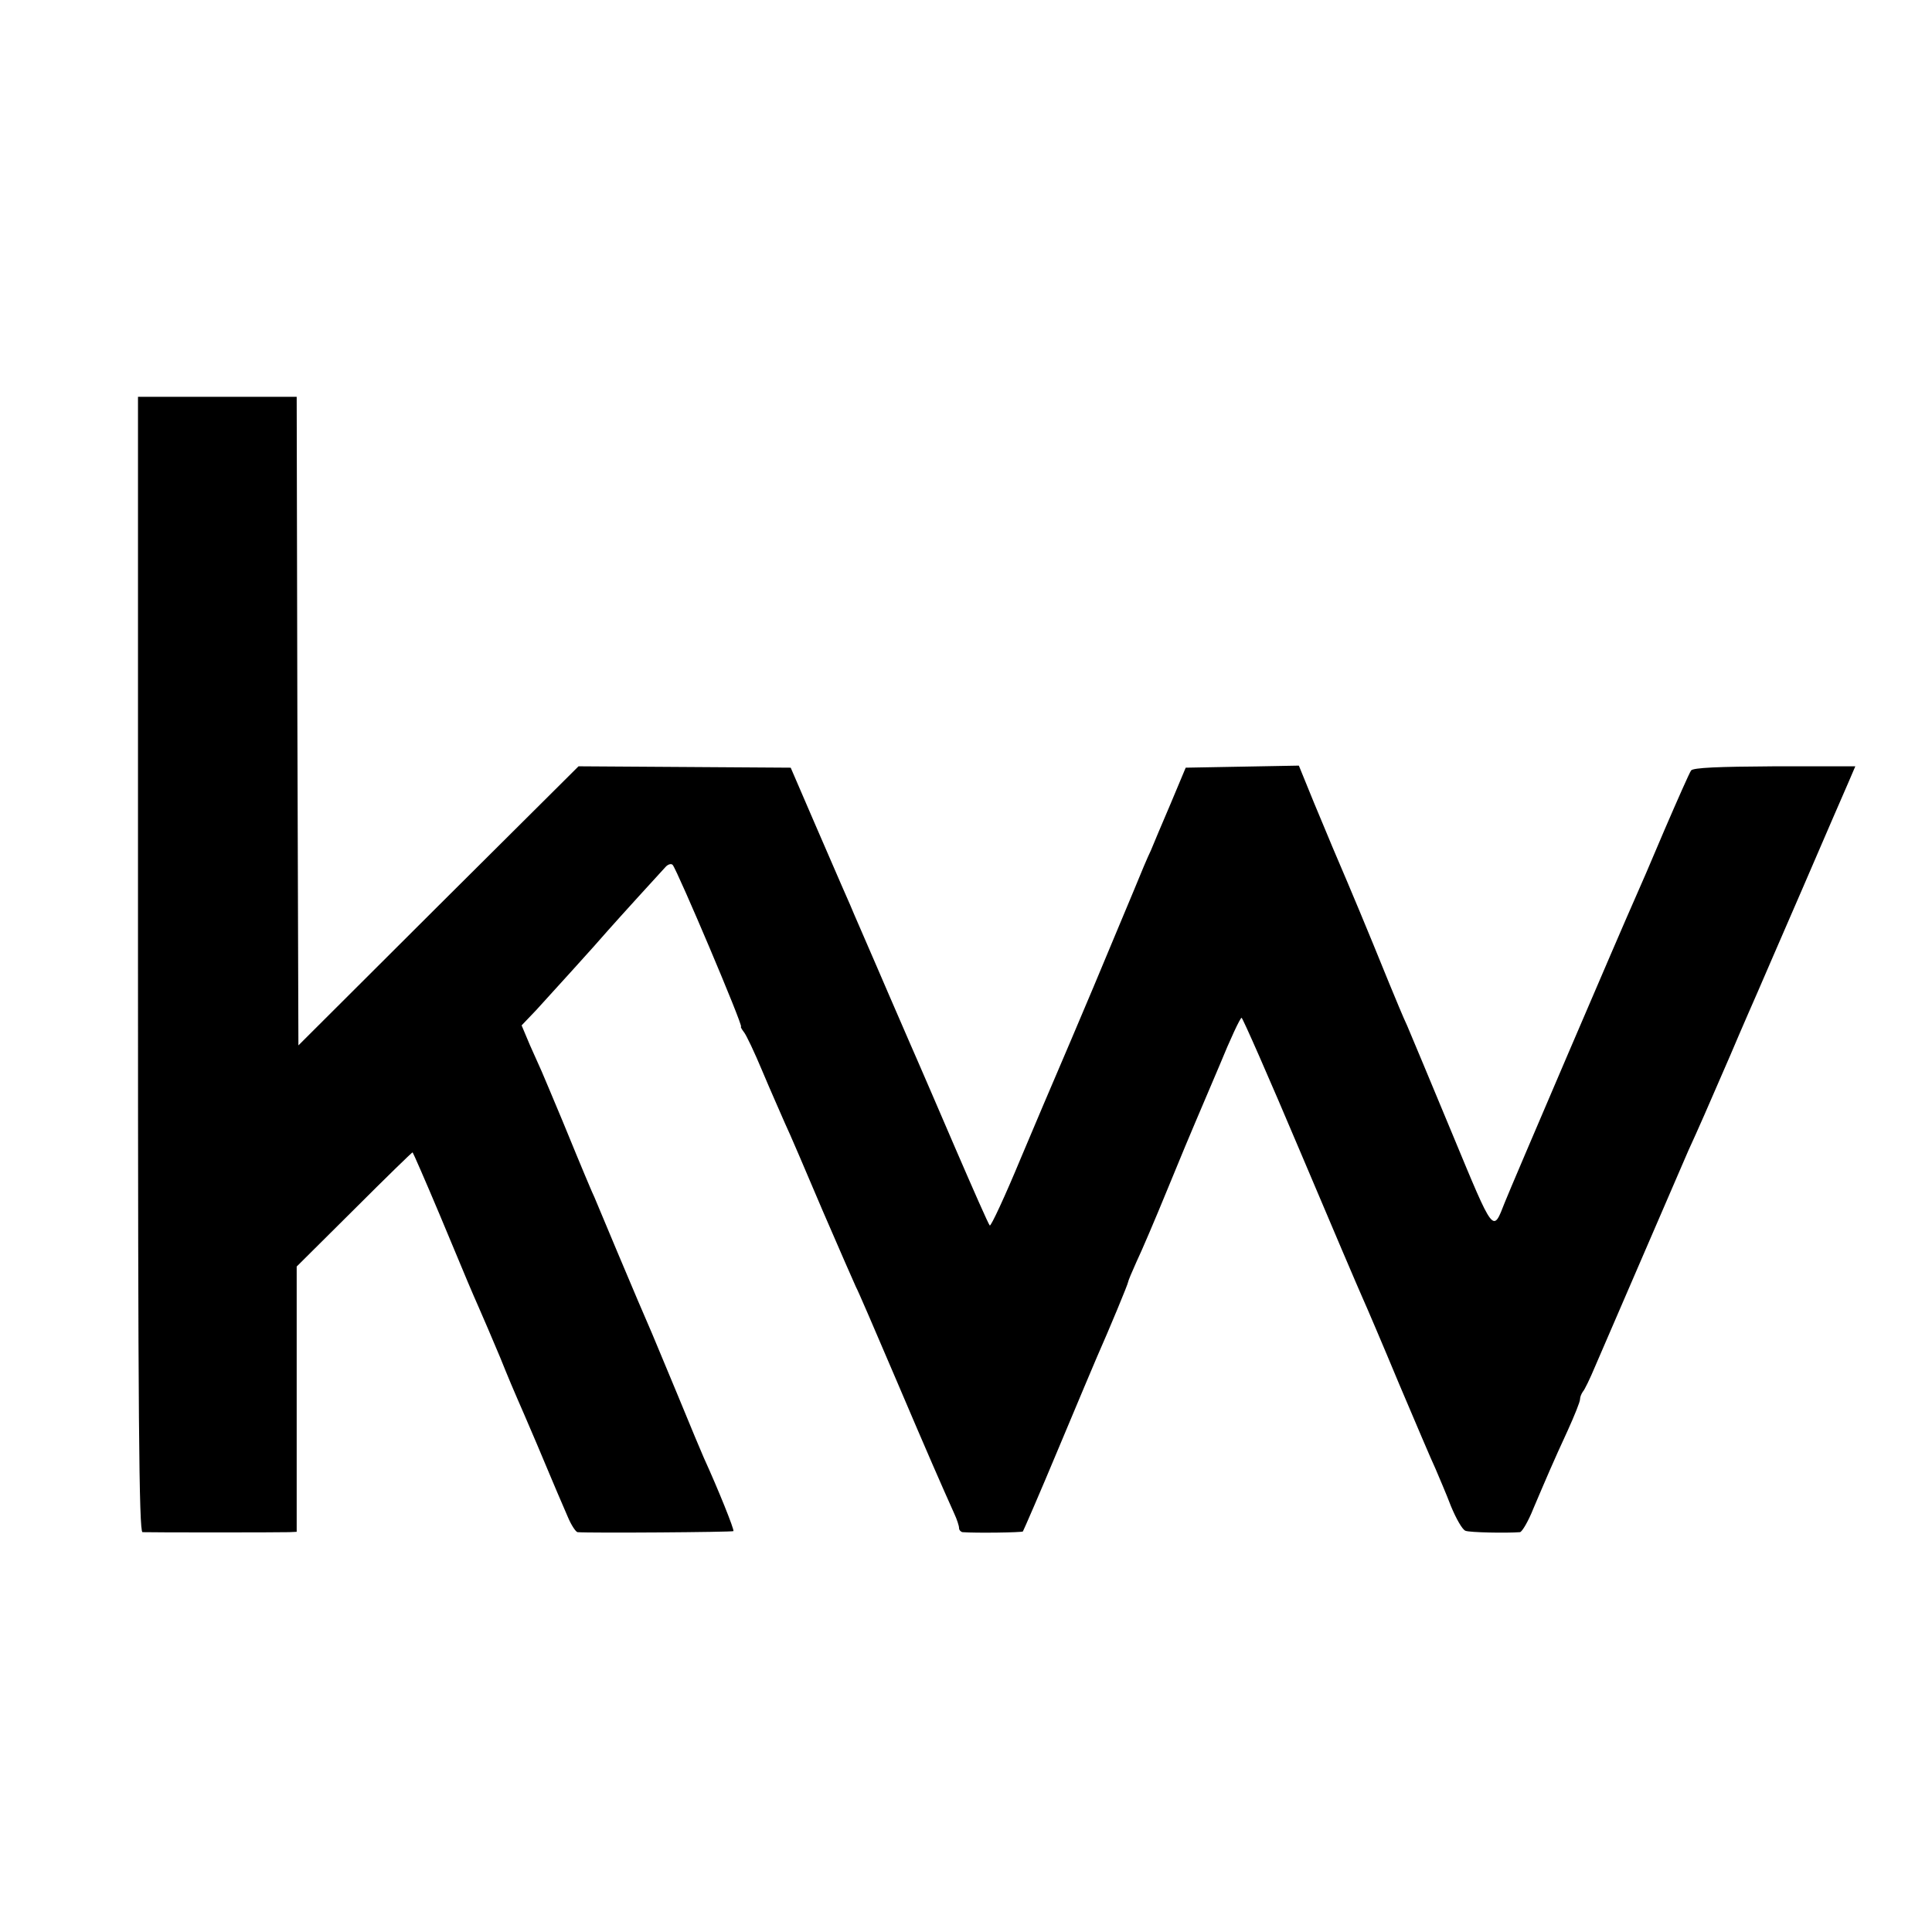
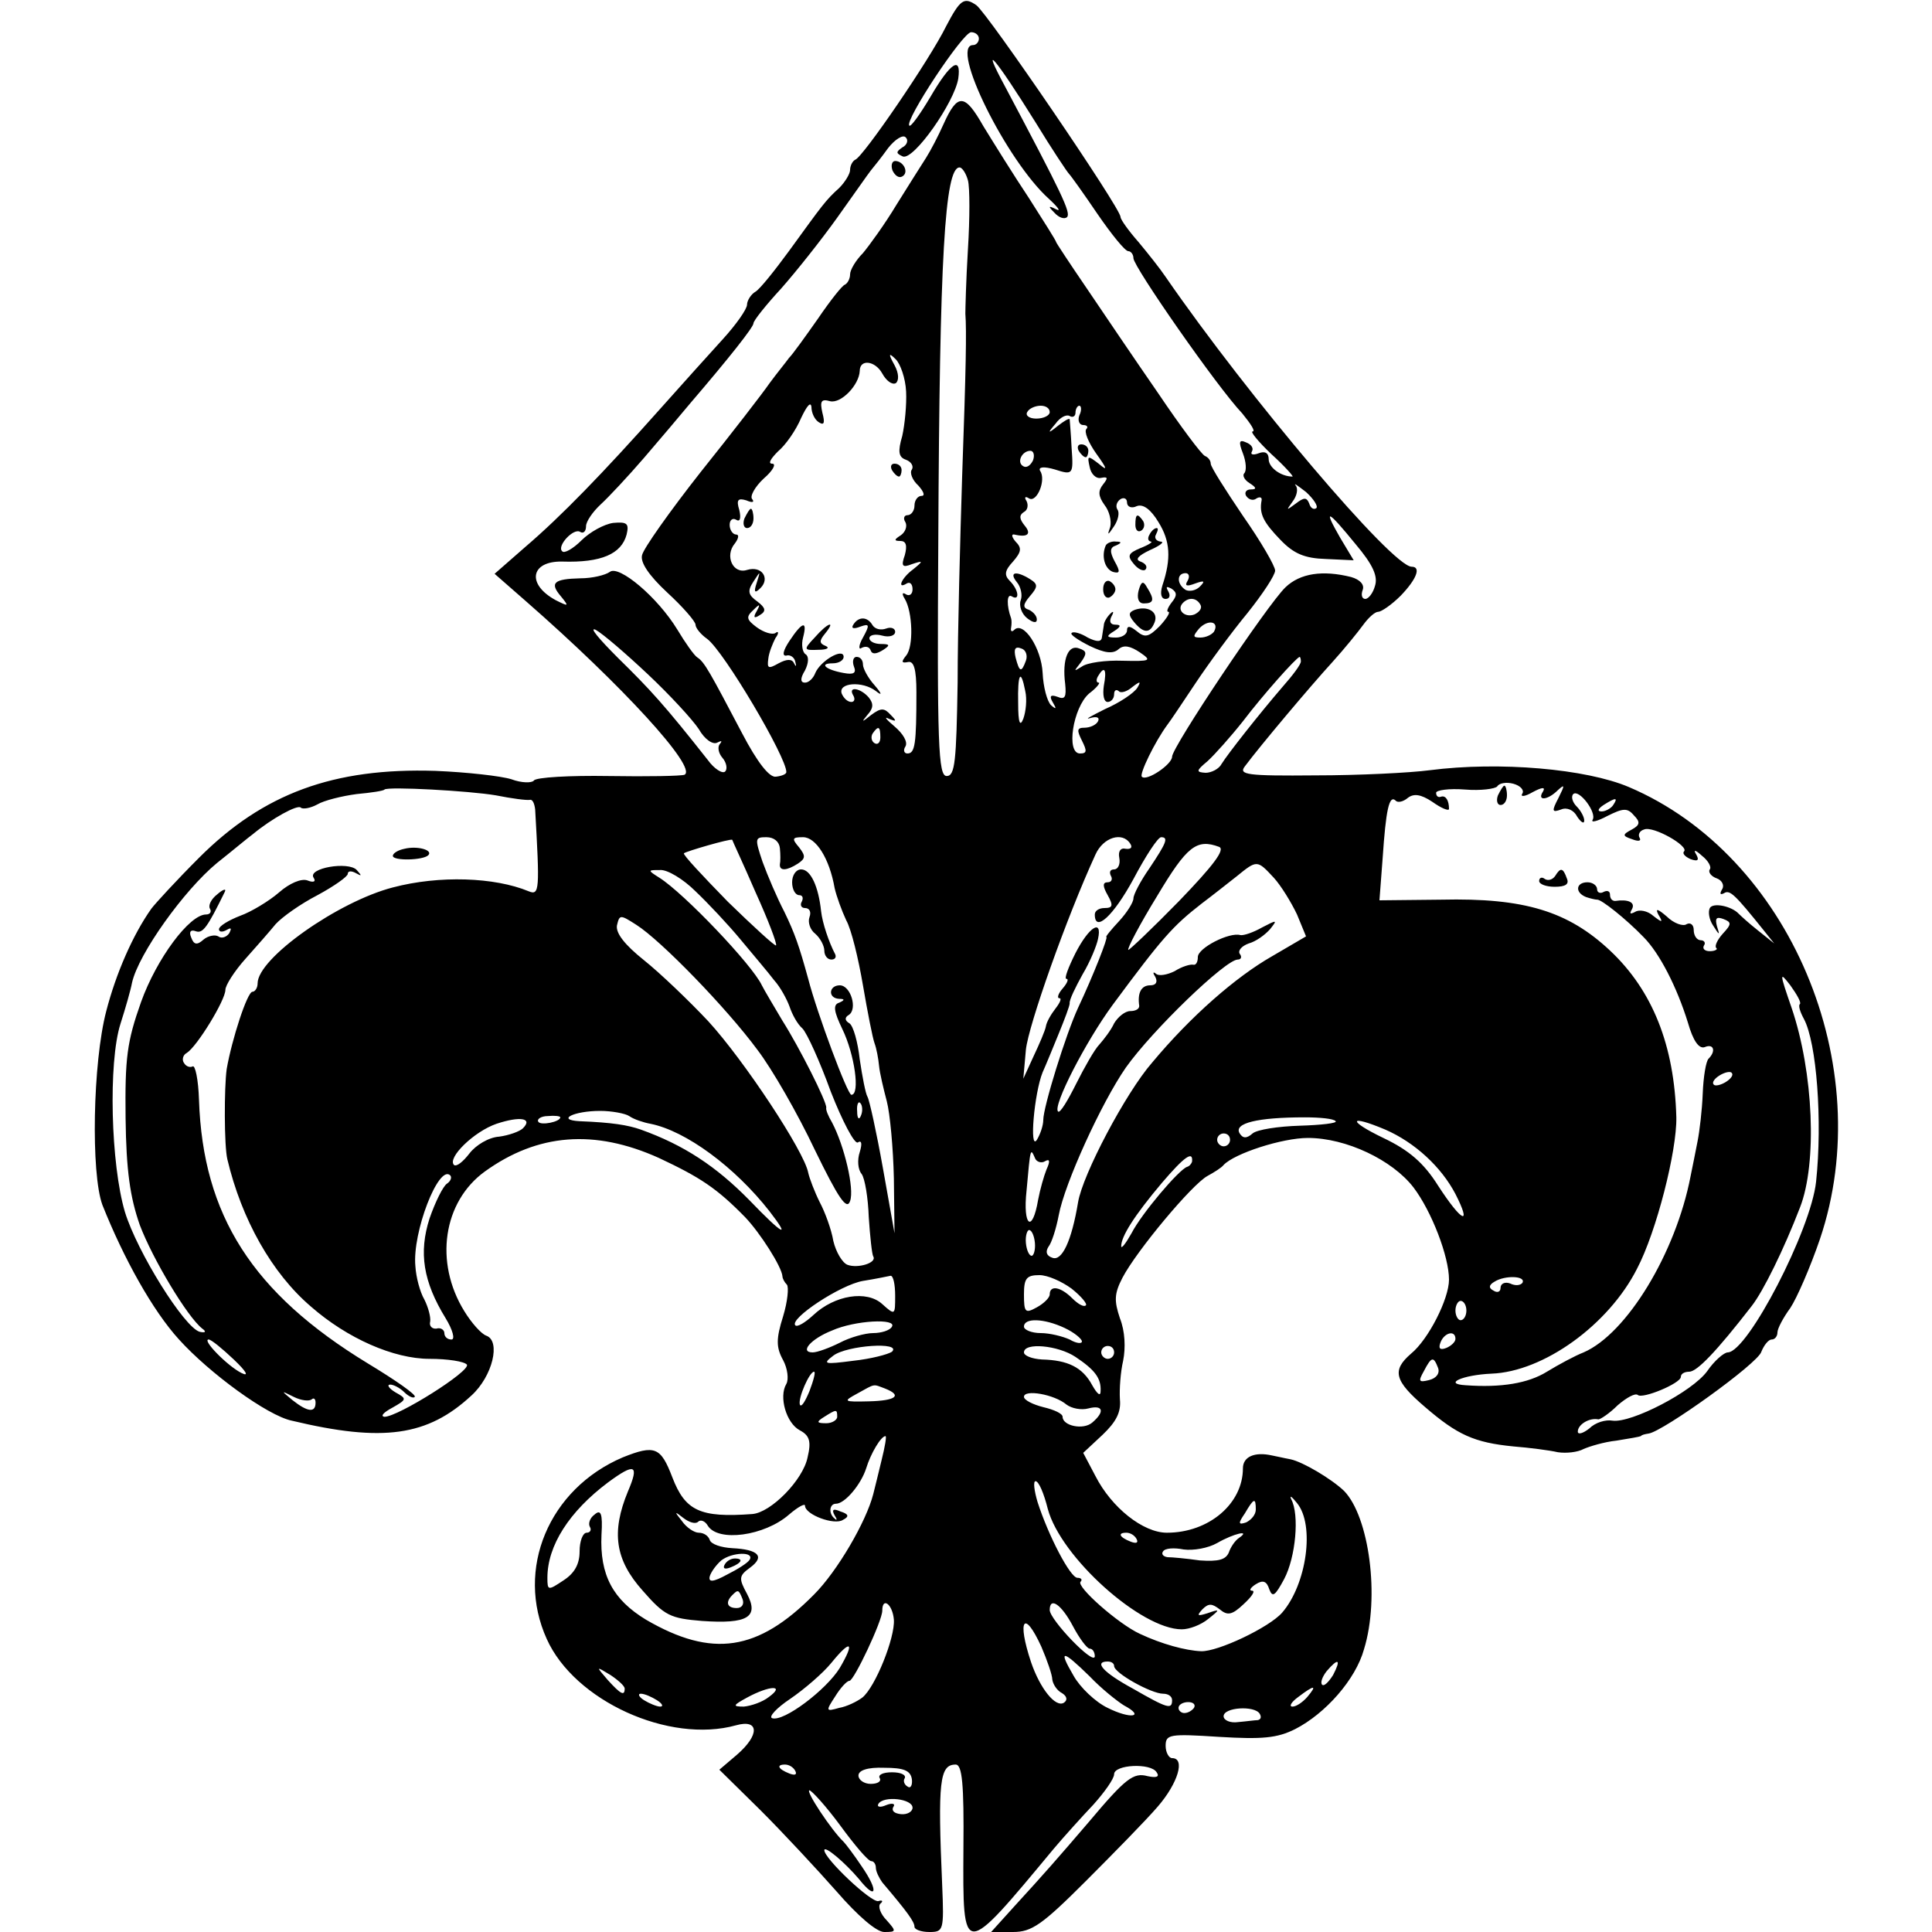
- <svg xmlns="http://www.w3.org/2000/svg" version="1.0" width="16pt" height="16pt" viewBox="0 0 16 16" preserveAspectRatio="xMidYMid meet">
-   <g transform="translate(0,16) scale(0.002857,-0.002857)" fill="#000000" stroke="none">
-     <path d="M400 2805 c0 -1309 3 -1645 13 -1646 20 -1 400 -1 425 0 l22 1 0 384 0 385 166 165 c92 92 168 166 170 166 1 0 37 -82 79 -182 90 -216 88 -211 113 -268 11 -25 39 -90 62 -145 22 -55 45 -109 50 -120 5 -11 30 -69 56 -130 25 -60 52 -123 59 -140 7 -16 21 -49 31 -72 10 -24 23 -43 28 -44 38 -3 448 0 452 3 3 4 -44 121 -86 213 -5 11 -39 92 -75 180 -37 88 -70 169 -75 180 -24 55 -52 121 -100 235 -29 69 -59 141 -67 160 -9 19 -21 49 -28 65 -7 17 -36 86 -64 155 -29 69 -56 134 -61 145 -5 11 -20 45 -34 76 l-24 57 42 44 c40 44 174 191 209 232 30 34 151 167 166 183 7 8 17 11 21 6 14 -17 205 -467 198 -469 -2 0 2 -7 8 -15 7 -8 31 -59 54 -114 23 -55 53 -122 65 -150 13 -27 62 -142 110 -255 49 -113 92 -212 96 -220 5 -8 56 -127 115 -265 98 -230 131 -305 170 -392 8 -17 14 -36 14 -42 0 -6 5 -11 10 -12 40 -3 171 -1 175 2 2 3 50 113 105 245 55 131 104 248 109 259 38 86 91 214 91 219 0 3 11 29 24 58 14 29 55 125 91 213 36 88 72 174 79 190 7 17 39 92 71 167 31 76 60 138 64 138 3 0 80 -175 170 -388 90 -213 172 -405 182 -427 10 -22 57 -132 104 -245 48 -113 95 -224 106 -247 10 -24 31 -72 45 -109 15 -36 33 -68 42 -71 12 -5 118 -7 158 -4 6 1 24 31 39 69 38 89 56 132 99 225 20 44 36 84 36 91 0 7 4 16 8 22 5 5 21 38 36 74 52 120 257 595 270 625 29 63 56 125 121 275 36 85 73 169 80 185 7 17 66 152 130 300 64 149 125 289 135 312 l18 42 -233 0 c-167 -1 -236 -4 -243 -12 -5 -7 -39 -84 -77 -172 -37 -88 -76 -178 -86 -200 -32 -71 -361 -839 -377 -880 -35 -89 -30 -96 -152 198 -62 149 -121 291 -131 314 -11 23 -34 79 -53 125 -64 158 -111 270 -153 368 -11 25 -39 94 -64 153 l-44 108 -164 -3 -164 -3 -44 -105 c-25 -58 -50 -118 -57 -135 -8 -16 -30 -68 -49 -115 -20 -47 -72 -173 -117 -280 -45 -107 -92 -217 -104 -245 -12 -27 -60 -141 -107 -252 -46 -111 -87 -199 -90 -195 -4 4 -48 104 -99 222 -51 118 -100 233 -110 255 -10 22 -32 74 -50 115 -18 41 -48 111 -67 155 -52 121 -62 142 -79 183 -9 20 -20 46 -25 57 -5 11 -40 92 -78 180 l-69 160 -307 2 -308 2 -406 -404 -406 -405 -3 940 -2 940 -230 0 -230 0 0 -1645z" />
+ <svg xmlns="http://www.w3.org/2000/svg" version="1.0" width="300pt" height="300pt" viewBox="0 0 300 300" preserveAspectRatio="xMidYMid meet">
+   <g transform="translate(0,300) scale(0.1,-0.1)" fill="#000000" stroke="none">
+     <path d="M1469 2959 c-25 -51 -129 -203 -141 -207 -4 -2 -8 -9 -8 -16 0 -6 -8 -19 -17 -28 -21 -19 -25 -25 -78 -98 -22 -30 -45 -59 -52 -63 -7 -4 -13 -14 -13 -20 0 -7 -17 -31 -37 -53 -21 -23 -65 -72 -98 -109 -89 -100 -154 -167 -209 -214 l-48 -42 48 -42 c151 -132 267 -259 247 -270 -5 -2 -57 -3 -118 -2 -60 1 -113 -2 -116 -7 -3 -4 -19 -4 -35 2 -16 5 -69 11 -118 13 -158 5 -267 -35 -367 -135 -35 -35 -68 -71 -74 -79 -29 -41 -55 -101 -70 -159 -21 -80 -24 -252 -6 -301 33 -83 78 -164 119 -209 47 -52 137 -118 175 -126 142 -34 211 -24 279 39 33 30 46 85 23 93 -8 3 -23 20 -34 38 -47 76 -33 170 32 217 82 59 170 66 270 21 64 -30 90 -47 134 -92 23 -24 57 -77 58 -92 0 -3 3 -9 7 -13 3 -4 1 -26 -6 -49 -11 -35 -11 -48 0 -68 7 -13 9 -30 5 -37 -12 -20 0 -61 21 -72 15 -8 18 -17 12 -42 -7 -35 -57 -86 -86 -88 -81 -6 -104 5 -124 57 -18 47 -27 51 -77 31 -115 -49 -167 -174 -118 -282 43 -96 190 -163 294 -134 36 10 37 -15 1 -46 l-27 -23 64 -63 c35 -35 88 -92 118 -126 33 -38 62 -63 74 -63 19 0 19 1 4 18 -10 10 -14 22 -10 26 5 4 3 6 -3 4 -11 -3 -84 66 -84 79 0 8 32 -19 54 -45 27 -34 31 -19 4 20 -12 18 -25 35 -28 38 -19 18 -60 80 -53 80 4 -1 26 -25 48 -55 22 -30 43 -55 48 -55 4 0 7 -5 7 -10 0 -6 5 -16 10 -23 39 -46 50 -61 50 -69 0 -4 10 -8 23 -8 22 0 23 2 20 73 -7 161 -4 187 21 187 10 0 13 -30 12 -130 -1 -172 -2 -172 140 -1 16 19 44 50 62 69 17 19 32 40 32 47 0 15 57 18 66 3 5 -7 0 -9 -14 -6 -22 6 -34 -3 -92 -72 -48 -56 -69 -80 -113 -128 l-38 -42 34 0 c29 0 45 11 113 79 43 43 94 95 112 116 31 36 43 75 22 75 -5 0 -10 9 -10 19 0 18 6 19 83 14 67 -4 90 -2 118 12 47 24 94 77 107 124 25 81 8 206 -31 246 -20 19 -64 45 -83 49 -11 2 -23 5 -29 6 -27 6 -45 -2 -45 -20 0 -55 -53 -100 -118 -100 -37 0 -86 39 -111 88 l-19 36 30 28 c21 20 29 35 27 55 -1 16 1 43 5 60 4 20 3 46 -5 66 -9 27 -9 38 4 63 22 42 108 145 132 158 11 6 22 13 25 17 17 18 91 42 131 42 59 0 131 -34 164 -77 28 -37 55 -107 55 -143 0 -30 -32 -93 -59 -115 -30 -26 -26 -42 22 -83 50 -43 76 -55 137 -61 25 -2 56 -6 69 -9 13 -2 31 0 40 5 9 4 32 11 51 13 19 3 36 6 38 7 1 2 6 3 12 4 22 3 170 109 175 127 4 10 11 19 16 19 5 0 9 5 9 11 0 6 9 23 20 38 10 15 31 63 46 107 91 269 -47 596 -297 702 -66 28 -200 40 -309 26 -30 -4 -110 -8 -177 -8 -107 -1 -120 1 -110 14 23 31 103 126 136 162 19 21 40 47 48 58 8 11 18 20 23 20 5 0 21 11 35 25 25 26 32 45 17 45 -30 0 -253 263 -382 450 -8 12 -27 36 -42 54 -15 17 -28 35 -28 39 0 14 -207 317 -224 329 -19 13 -25 9 -47 -33z m51 -19 c0 -5 -4 -10 -9 -10 -37 0 52 -180 118 -239 14 -13 19 -20 11 -16 -12 6 -13 5 -3 -5 7 -8 16 -11 20 -7 6 7 -8 36 -96 202 -40 74 -16 46 47 -55 25 -41 49 -77 52 -80 3 -3 23 -31 44 -62 22 -32 43 -58 48 -58 4 0 8 -5 8 -11 0 -13 130 -200 169 -241 13 -16 21 -28 16 -28 -4 0 9 -16 29 -35 21 -19 35 -35 33 -35 -18 0 -37 14 -37 27 0 10 -6 13 -16 9 -8 -3 -13 -2 -10 3 3 5 -1 11 -9 14 -11 5 -12 1 -5 -17 5 -13 6 -27 2 -31 -3 -3 0 -10 8 -15 11 -7 12 -10 2 -10 -7 0 -10 -5 -7 -10 4 -6 11 -8 16 -4 5 3 9 2 8 -3 -4 -21 3 -34 29 -61 21 -22 38 -29 71 -30 l43 -2 -21 35 c-27 47 -20 44 24 -10 27 -32 35 -50 30 -65 -3 -11 -10 -20 -15 -20 -5 0 -7 6 -4 14 3 8 -4 16 -18 20 -44 11 -79 6 -102 -16 -28 -27 -176 -248 -176 -263 0 -12 -40 -39 -47 -31 -4 4 20 54 40 81 4 5 24 35 44 65 20 30 56 79 80 108 24 30 43 59 43 66 0 7 -22 45 -50 85 -27 40 -50 76 -50 81 0 5 -4 10 -9 12 -5 2 -38 46 -73 98 -36 52 -86 126 -111 163 -26 38 -47 70 -47 71 0 2 -19 32 -42 68 -24 36 -55 86 -71 112 -29 51 -40 52 -62 3 -8 -18 -20 -41 -27 -52 -7 -11 -28 -44 -46 -73 -18 -30 -42 -63 -52 -75 -11 -11 -20 -26 -20 -33 0 -7 -4 -14 -8 -16 -4 -1 -23 -25 -42 -53 -19 -27 -39 -55 -45 -61 -5 -7 -19 -24 -30 -39 -11 -16 -59 -78 -107 -138 -48 -61 -89 -119 -91 -129 -3 -11 10 -31 39 -58 24 -22 44 -45 44 -50 0 -5 8 -15 18 -22 26 -19 124 -185 123 -207 0 -3 -7 -6 -16 -7 -10 -2 -29 22 -53 68 -49 93 -58 110 -69 117 -5 3 -19 23 -31 43 -31 51 -91 101 -105 90 -7 -5 -27 -10 -46 -10 -41 -1 -48 -7 -30 -28 13 -16 12 -16 -8 -6 -46 25 -39 61 10 60 61 -2 92 12 100 42 4 17 1 20 -21 18 -14 -2 -36 -14 -49 -27 -13 -13 -27 -21 -30 -17 -9 8 18 37 28 30 5 -3 9 1 9 9 0 7 10 22 23 34 12 11 42 43 67 72 25 29 57 67 72 85 60 70 98 118 98 124 0 4 19 28 43 54 23 26 62 75 87 110 25 35 48 68 52 73 5 6 17 21 27 35 11 14 23 21 27 17 5 -4 3 -12 -5 -16 -10 -7 -10 -9 1 -14 17 -6 80 84 86 121 5 36 -12 25 -43 -28 -16 -27 -31 -48 -33 -45 -8 7 83 145 96 145 6 0 12 -4 12 -10z m-17 -220 c3 -11 3 -59 0 -107 -3 -49 -4 -94 -4 -100 2 -27 1 -84 -5 -253 -3 -96 -7 -240 -7 -320 -2 -122 -4 -145 -17 -145 -13 0 -15 47 -13 370 2 435 10 575 33 575 4 0 10 -9 13 -20z m-96 -328 c1 -20 -2 -51 -6 -69 -7 -24 -6 -33 6 -37 8 -3 12 -10 9 -15 -4 -5 1 -17 10 -25 8 -9 11 -16 5 -16 -6 0 -11 -7 -11 -15 0 -8 -5 -15 -11 -15 -5 0 -7 -5 -3 -11 3 -6 0 -15 -7 -20 -11 -7 -11 -9 -1 -9 9 0 11 -7 7 -22 -6 -17 -4 -20 11 -14 18 6 18 5 2 -8 -18 -13 -26 -32 -10 -22 5 3 9 -1 9 -9 0 -8 -5 -11 -10 -8 -6 4 -7 1 -2 -7 12 -20 14 -74 2 -88 -8 -10 -7 -12 3 -10 9 2 13 -11 13 -47 0 -80 -2 -95 -14 -95 -5 0 -7 5 -3 11 4 7 -4 20 -17 31 -13 11 -17 16 -9 12 12 -5 13 -4 3 6 -10 11 -15 11 -30 0 -15 -12 -16 -12 -6 0 9 10 10 17 2 27 -13 15 -33 18 -24 3 3 -5 2 -10 -3 -10 -6 0 -12 6 -15 13 -6 17 32 20 53 4 10 -8 10 -5 -2 9 -10 11 -18 26 -18 32 0 7 -4 12 -10 12 -5 0 -7 -7 -4 -15 4 -10 0 -13 -16 -10 -28 5 -39 15 -17 15 10 0 17 5 17 10 0 15 -36 -6 -44 -25 -3 -8 -10 -15 -16 -15 -7 0 -8 6 0 19 6 12 6 22 1 25 -5 3 -7 15 -4 26 7 27 -1 25 -21 -5 -10 -15 -12 -24 -5 -23 6 2 13 -3 14 -10 2 -7 1 -8 -2 -2 -3 7 -11 7 -24 0 -16 -9 -18 -8 -16 7 1 10 7 24 11 32 6 8 5 12 0 8 -5 -3 -18 1 -29 9 -16 12 -17 16 -5 27 10 10 11 9 5 -2 -6 -10 -4 -12 5 -6 10 6 9 11 -4 21 -14 10 -16 16 -6 31 11 17 11 17 5 -2 -5 -15 -3 -17 6 -8 15 15 2 35 -21 28 -22 -7 -35 22 -19 41 6 8 7 14 2 14 -5 0 -10 7 -10 15 0 8 5 11 10 8 6 -4 8 2 5 15 -5 16 -2 19 11 15 9 -4 13 -3 9 2 -4 4 4 19 18 32 14 12 20 23 13 23 -7 0 -2 8 9 19 12 10 28 33 36 52 9 19 15 26 16 17 0 -9 5 -20 12 -24 8 -5 9 0 5 15 -4 18 -2 22 12 18 17 -4 45 25 46 47 0 19 24 16 35 -4 6 -11 15 -18 21 -15 5 4 5 15 -2 28 -10 18 -9 20 2 9 7 -7 15 -29 16 -50z m223 -32 c0 -5 -9 -10 -21 -10 -11 0 -17 5 -14 10 3 6 13 10 21 10 8 0 14 -4 14 -10z m46 -5 c-3 -8 0 -15 6 -15 6 0 8 -3 5 -6 -4 -4 3 -21 15 -38 18 -25 18 -28 4 -16 -17 13 -18 13 -14 -5 2 -11 10 -19 18 -17 10 2 11 0 3 -10 -8 -10 -8 -18 2 -32 8 -10 11 -25 9 -34 -5 -14 -4 -14 6 1 6 9 9 21 5 26 -3 5 -1 12 5 16 5 3 10 1 10 -5 0 -7 7 -10 15 -6 10 4 22 -5 34 -25 18 -29 20 -56 6 -98 -4 -13 -2 -21 5 -21 6 0 8 5 4 12 -4 7 -3 8 5 4 9 -6 9 -11 0 -22 -6 -8 -8 -14 -5 -14 4 0 -2 -10 -13 -22 -17 -17 -23 -19 -36 -8 -10 8 -15 9 -15 1 0 -6 -8 -11 -17 -11 -15 0 -16 2 -3 10 11 7 11 10 2 10 -8 0 -10 5 -6 13 4 7 3 9 -2 4 -5 -5 -10 -13 -10 -18 -1 -5 -2 -14 -3 -19 -1 -7 -8 -7 -22 0 -11 7 -23 10 -25 7 -3 -2 10 -11 28 -20 23 -11 36 -13 45 -5 8 7 18 5 33 -5 19 -13 17 -14 -27 -13 -26 1 -55 -3 -63 -9 -13 -8 -13 -8 -2 6 10 14 10 18 -2 22 -17 7 -27 -16 -22 -55 2 -20 0 -25 -12 -20 -11 4 -13 1 -7 -9 6 -10 5 -11 -3 -4 -6 6 -12 28 -13 50 -2 39 -30 81 -44 67 -4 -4 -6 -2 -5 3 1 6 1 12 0 15 -7 19 -7 39 1 34 13 -8 11 10 -3 24 -9 9 -8 16 5 30 13 15 14 21 4 31 -6 7 -7 12 -2 11 21 -5 27 1 16 14 -8 10 -9 16 -1 21 6 3 7 11 4 17 -4 6 -2 8 4 4 12 -7 27 29 17 43 -3 6 6 7 23 2 28 -9 29 -8 26 33 -1 22 -3 43 -3 45 -1 2 -9 -3 -18 -10 -16 -13 -17 -12 -4 3 7 10 17 15 22 12 5 -3 9 0 9 5 0 6 3 11 6 11 3 0 4 -7 0 -15z m-72 -70 c-4 -8 -10 -12 -15 -9 -11 6 -2 24 11 24 5 0 7 -7 4 -15z m440 -74 c-4 -3 -9 0 -11 7 -4 10 -8 10 -21 0 -15 -11 -15 -11 -5 3 7 9 9 20 5 25 -4 5 3 0 16 -10 12 -11 19 -22 16 -25z m-200 -113 c-5 -8 -1 -9 12 -4 14 5 16 4 7 -5 -6 -6 -16 -8 -22 -5 -14 9 -14 26 0 26 5 0 7 -5 3 -12z m20 -37 c3 -5 -1 -11 -9 -15 -15 -6 -29 7 -18 18 9 9 21 8 27 -3z m21 -42 c-4 -5 -13 -9 -21 -9 -12 0 -12 2 -2 14 14 15 32 11 23 -5z m-879 -66 c34 -32 69 -70 79 -85 9 -16 22 -25 29 -21 6 3 8 3 4 -2 -4 -4 -3 -14 4 -22 6 -7 8 -17 4 -21 -4 -4 -17 4 -27 18 -67 85 -90 110 -139 158 -30 30 -46 49 -35 44 11 -6 47 -37 81 -69z m587 21 c-7 -19 -10 -18 -16 5 -3 13 -1 18 9 14 7 -2 10 -11 7 -19z m427 -1 c0 -5 -13 -22 -28 -39 -37 -43 -85 -104 -95 -120 -4 -8 -16 -14 -25 -14 -15 1 -15 3 3 18 11 10 36 38 55 62 32 42 82 98 88 100 1 0 2 -3 2 -7z m-306 -38 c-2 -14 0 -25 6 -25 5 0 10 5 10 12 0 6 3 8 7 5 3 -4 13 -1 21 6 13 10 14 9 8 -1 -5 -8 -27 -23 -50 -33 -22 -11 -33 -17 -23 -14 10 3 15 1 12 -5 -3 -6 -13 -10 -21 -10 -12 0 -12 -4 -4 -20 8 -16 8 -20 -3 -20 -22 0 -11 71 14 93 12 9 18 17 15 17 -4 0 -4 5 -1 10 10 17 14 11 9 -15z m-122 -8 c3 -13 1 -32 -3 -43 -5 -13 -8 -7 -8 24 -1 46 4 55 11 19z m-225 -72 c0 -8 -4 -12 -9 -9 -5 3 -6 10 -3 15 9 13 12 11 12 -6z m997 -87 c-4 -6 4 -5 16 2 15 8 20 8 16 1 -10 -15 7 -14 23 2 11 10 11 8 1 -12 -11 -21 -10 -23 4 -18 9 4 20 -1 25 -11 6 -9 11 -12 11 -6 0 5 -5 15 -12 22 -6 6 -9 15 -5 19 9 8 37 -29 30 -40 -3 -5 8 -2 23 6 24 12 31 13 41 1 10 -10 10 -15 -3 -22 -15 -8 -15 -10 0 -15 10 -4 15 -3 12 2 -3 5 0 11 7 13 14 6 70 -26 62 -34 -3 -3 1 -8 10 -12 11 -4 14 -2 9 7 -5 8 -2 8 9 -2 9 -7 15 -17 12 -21 -3 -4 2 -11 11 -14 8 -3 12 -11 8 -17 -4 -7 -3 -9 3 -6 9 6 17 -2 62 -58 l16 -20 -25 20 c-14 11 -27 23 -30 26 -11 12 -40 18 -45 9 -3 -6 -1 -18 5 -27 10 -16 11 -16 6 -1 -3 12 -1 15 10 11 13 -5 13 -8 -1 -23 -8 -9 -13 -19 -10 -22 3 -2 -2 -5 -10 -5 -8 0 -12 4 -9 9 3 4 0 8 -5 8 -6 0 -11 7 -11 16 0 8 -5 12 -11 9 -5 -4 -20 1 -31 12 -14 12 -18 13 -13 3 8 -13 6 -13 -8 -2 -9 8 -22 10 -28 6 -8 -4 -9 -3 -5 4 6 11 -6 16 -26 13 -5 0 -8 4 -8 10 0 5 -4 7 -10 4 -5 -3 -10 -1 -10 4 0 6 -7 11 -15 11 -18 0 -20 -16 -2 -23 6 -2 14 -4 17 -4 6 1 45 -30 72 -58 25 -25 52 -78 69 -133 8 -28 17 -41 26 -38 14 6 18 -6 6 -18 -4 -4 -8 -28 -9 -54 -1 -26 -5 -59 -8 -74 -3 -16 -8 -40 -11 -55 -23 -119 -99 -244 -166 -273 -13 -5 -39 -19 -57 -30 -29 -18 -71 -25 -126 -21 -36 2 -5 16 40 18 81 3 182 76 226 163 30 57 62 183 61 235 -3 112 -37 197 -103 259 -65 61 -133 82 -262 79 l-96 -1 5 66 c5 74 10 98 20 89 3 -4 12 -2 19 4 9 7 20 6 38 -6 14 -10 26 -15 26 -11 0 13 -5 21 -12 19 -5 -2 -8 1 -8 6 0 4 20 7 45 5 24 -2 47 1 50 5 3 5 14 7 25 4 11 -3 17 -10 14 -15z m-1594 -3 c25 -5 48 -8 53 -7 4 1 7 -6 8 -15 7 -124 7 -134 -10 -127 -53 22 -139 25 -211 6 -85 -22 -210 -110 -210 -149 0 -7 -4 -13 -8 -13 -8 0 -32 -74 -40 -120 -4 -29 -4 -119 1 -140 22 -93 69 -177 130 -229 56 -49 128 -81 184 -81 28 0 54 -4 58 -9 6 -10 -107 -81 -128 -81 -7 1 -1 7 12 14 23 13 23 14 5 24 -10 6 -14 12 -8 12 5 0 15 -5 22 -12 6 -6 14 -10 16 -7 3 3 -30 26 -73 52 -179 109 -256 230 -262 409 -1 32 -6 55 -10 52 -4 -2 -10 0 -13 5 -4 5 -2 13 4 16 16 10 60 82 60 98 0 7 14 29 31 48 17 19 38 43 47 54 10 11 38 31 65 45 26 14 47 29 47 33 0 5 6 5 13 1 9 -5 9 -4 1 5 -13 14 -77 3 -67 -12 4 -6 0 -8 -10 -4 -9 3 -27 -4 -44 -19 -15 -13 -43 -30 -60 -36 -18 -7 -33 -16 -33 -21 0 -4 5 -5 12 -1 7 4 8 3 4 -5 -4 -6 -12 -9 -17 -5 -5 3 -16 1 -23 -5 -10 -9 -15 -8 -19 3 -4 9 -1 13 7 10 11 -4 18 6 45 61 3 6 -3 4 -12 -4 -9 -7 -14 -17 -11 -22 3 -5 0 -9 -6 -9 -26 0 -77 -69 -101 -136 -22 -62 -25 -87 -24 -180 1 -82 7 -123 22 -166 20 -53 74 -143 97 -161 7 -5 5 -7 -4 -5 -24 7 -97 124 -116 186 -22 74 -26 232 -7 292 8 25 16 53 18 64 10 45 81 144 132 186 24 19 49 40 56 45 29 24 69 46 74 41 3 -3 15 -1 26 5 10 6 38 13 61 16 22 2 42 5 43 7 5 5 132 -2 173 -9z m1735 -15 c-3 -5 -12 -10 -18 -10 -7 0 -6 4 3 10 19 12 23 12 15 0z m-1332 -135 c20 -44 34 -81 32 -83 -1 -2 -35 29 -75 68 -39 40 -70 73 -68 75 3 3 72 23 75 21 0 -1 17 -37 36 -81z m38 68 c1 -10 1 -21 0 -25 -1 -11 11 -10 28 1 12 8 12 12 2 25 -12 14 -11 16 6 16 20 0 41 -33 49 -79 3 -13 11 -35 18 -50 8 -14 19 -60 26 -101 7 -41 15 -82 18 -90 3 -8 6 -24 7 -35 1 -11 7 -36 12 -55 5 -19 10 -73 11 -120 l1 -85 -18 101 c-10 56 -21 106 -24 111 -3 5 -8 31 -12 58 -3 27 -10 52 -16 56 -7 4 -8 9 -1 13 14 9 3 46 -14 46 -17 0 -19 -20 -1 -21 9 0 9 -2 0 -6 -10 -3 -8 -14 5 -41 19 -39 28 -102 14 -102 -6 0 -53 126 -67 180 -14 51 -21 71 -37 104 -11 21 -26 56 -34 78 -12 36 -12 38 6 38 12 0 20 -7 21 -17z m544 7 c4 -6 1 -9 -7 -8 -8 2 -12 -4 -10 -14 2 -10 -2 -18 -8 -18 -6 0 -8 -4 -5 -10 3 -5 1 -10 -5 -10 -8 0 -8 -6 0 -20 9 -16 8 -20 -5 -20 -8 0 -15 -4 -15 -10 0 -29 29 -2 60 55 19 36 38 65 43 65 12 0 8 -9 -18 -48 -14 -20 -25 -41 -25 -47 0 -6 -10 -22 -22 -35 -13 -14 -22 -25 -20 -25 3 0 -20 -59 -44 -110 -19 -41 -54 -154 -54 -174 0 -9 -5 -23 -10 -31 -12 -18 -4 73 9 105 5 11 16 38 25 60 9 22 17 43 17 47 -1 5 9 25 20 45 12 20 22 45 24 55 7 32 -14 19 -35 -22 -11 -22 -18 -40 -14 -40 4 0 1 -7 -6 -15 -7 -8 -9 -15 -5 -15 4 0 1 -7 -6 -16 -7 -9 -14 -21 -15 -28 -1 -6 -10 -27 -19 -46 l-16 -35 4 45 c4 38 63 205 108 303 12 27 42 36 54 17z m138 -5 c10 -4 -9 -29 -62 -84 -42 -43 -78 -77 -79 -76 -2 2 18 40 45 84 46 77 61 89 96 76z m85 -48 c11 -12 27 -38 36 -57 l14 -34 -53 -31 c-56 -32 -126 -93 -186 -165 -41 -47 -108 -174 -115 -217 -10 -60 -25 -92 -40 -86 -9 3 -11 9 -6 17 5 6 12 28 16 49 9 49 66 174 104 229 41 58 155 168 174 168 5 0 7 4 3 9 -3 5 3 12 14 16 11 3 25 13 33 22 12 15 11 15 -12 3 -14 -8 -29 -13 -34 -12 -17 5 -66 -20 -66 -34 0 -8 -3 -13 -7 -12 -5 1 -18 -3 -29 -10 -12 -6 -25 -8 -29 -4 -5 4 -5 1 -1 -5 4 -8 1 -13 -8 -13 -14 0 -20 -12 -17 -32 0 -5 -6 -8 -14 -8 -8 0 -19 -9 -25 -19 -5 -11 -16 -25 -23 -33 -7 -7 -23 -35 -36 -61 -13 -26 -25 -46 -28 -43 -9 8 43 109 85 166 77 104 93 122 138 157 16 12 40 31 54 42 32 26 32 26 58 -2z m-898 -21 c19 -18 51 -52 70 -75 19 -23 43 -51 52 -63 10 -11 20 -30 24 -41 4 -12 12 -27 20 -34 7 -7 27 -51 44 -98 18 -46 37 -82 42 -79 6 4 7 -2 3 -15 -4 -12 -3 -27 3 -34 5 -7 10 -37 11 -67 2 -30 5 -58 7 -61 6 -10 -24 -19 -40 -13 -8 3 -18 20 -22 37 -3 18 -13 45 -21 60 -8 16 -16 37 -18 46 -6 33 -100 175 -155 235 -30 32 -75 75 -100 95 -30 24 -44 42 -42 54 4 17 5 17 30 1 38 -24 140 -129 188 -194 23 -30 63 -100 89 -155 37 -76 50 -95 55 -80 7 19 -9 86 -28 122 -6 10 -10 20 -9 23 1 9 -42 94 -68 135 -13 22 -28 47 -32 55 -15 32 -121 143 -159 167 -19 12 -18 12 1 12 11 1 36 -14 55 -33z m1715 -175 c-3 -2 0 -12 6 -23 20 -37 29 -159 19 -253 -8 -75 -106 -264 -137 -265 -6 0 -21 -13 -32 -29 -23 -32 -118 -81 -147 -77 -11 2 -27 -3 -36 -12 -10 -8 -18 -10 -18 -5 0 11 18 22 32 19 3 0 17 9 30 22 14 12 27 19 31 16 7 -7 67 18 67 28 0 5 6 8 13 8 12 0 42 31 97 102 18 23 50 88 75 153 27 69 21 210 -13 310 -19 55 -19 57 -2 35 10 -14 17 -26 15 -29z m-115 -121 c-8 -5 -17 -7 -19 -4 -3 3 1 9 9 14 8 5 17 7 19 4 3 -3 -1 -9 -9 -14z m-1343 -52 c-3 -8 -6 -5 -6 6 -1 11 2 17 5 13 3 -3 4 -12 1 -19z m-360 -1 c7 -5 22 -10 33 -12 55 -11 131 -67 185 -136 34 -44 20 -36 -31 17 -52 53 -102 86 -169 110 -20 7 -44 11 -95 13 -37 2 -9 16 32 16 18 0 39 -4 45 -8z m-165 -19 c-5 -5 -22 -11 -37 -13 -16 -1 -36 -13 -46 -26 -10 -13 -20 -21 -24 -18 -11 11 31 52 66 64 36 12 57 9 41 -7z m58 17 c0 -7 -30 -13 -34 -7 -3 4 4 9 15 9 10 1 19 0 19 -2z m1204 -6 c3 -3 -22 -6 -56 -7 -33 -1 -66 -6 -73 -12 -9 -8 -15 -8 -20 0 -10 16 28 25 101 25 23 0 45 -2 48 -6z m77 -13 c46 -20 87 -58 109 -100 26 -51 10 -44 -27 13 -22 35 -45 55 -85 74 -56 27 -54 37 3 13z m-241 -16 c0 -5 -4 -10 -10 -10 -5 0 -10 5 -10 10 0 6 5 10 10 10 6 0 10 -4 10 -10z m-287 -33 c7 4 8 0 2 -13 -4 -10 -10 -31 -13 -47 -9 -53 -24 -41 -18 14 6 67 6 67 13 51 2 -6 10 -9 16 -5z m228 -1 c-1 -3 -4 -7 -8 -8 -13 -5 -70 -72 -86 -103 -9 -16 -16 -25 -16 -20 0 15 20 47 63 98 35 41 49 51 47 33z m-1157 -34 c-6 -4 -18 -28 -27 -54 -17 -53 -10 -98 25 -155 11 -18 15 -33 9 -33 -6 0 -11 4 -11 10 0 5 -6 9 -12 7 -7 -1 -12 4 -10 11 1 7 -3 22 -9 34 -7 12 -13 35 -14 52 -5 52 36 158 54 141 3 -3 1 -9 -5 -13z m913 -92 c1 -11 -2 -20 -5 -20 -4 0 -8 9 -9 20 -1 11 2 20 5 20 4 0 8 -9 9 -20z m-217 -82 c0 -30 0 -31 -20 -13 -24 22 -74 14 -107 -17 -13 -12 -25 -19 -28 -16 -10 10 70 63 105 69 19 3 38 7 43 8 4 0 7 -13 7 -31z m274 11 c15 -12 25 -24 22 -26 -3 -3 -12 2 -21 11 -18 18 -35 21 -35 6 0 -5 -9 -14 -20 -20 -18 -10 -20 -8 -20 20 0 25 4 30 24 30 13 0 35 -10 50 -21z m700 9 c-3 -4 -11 -5 -19 -1 -8 3 -15 0 -15 -7 0 -6 -5 -8 -11 -4 -8 4 -7 9 2 14 16 10 49 9 43 -2z m-87 -43 c0 -8 -4 -15 -9 -15 -4 0 -8 7 -8 15 0 8 4 15 8 15 5 0 9 -7 9 -15z m-892 -25 c-3 -6 -17 -10 -29 -10 -13 0 -37 -7 -52 -15 -16 -8 -35 -15 -42 -15 -21 0 -3 21 30 34 36 16 101 19 93 6z m268 -2 c15 -7 27 -17 27 -21 0 -4 -9 -3 -19 3 -11 5 -31 10 -45 10 -14 0 -26 5 -26 10 0 14 31 13 63 -2z m607 -17 c0 -5 -7 -11 -14 -14 -10 -4 -13 -1 -9 9 6 15 23 19 23 5z m-1897 -32 c20 -19 24 -27 12 -21 -22 11 -62 52 -51 52 4 0 21 -14 39 -31z m1022 12 c-6 -4 -32 -11 -60 -14 -46 -6 -48 -5 -31 8 21 16 107 22 91 6z m285 -8 c30 -20 40 -33 39 -53 0 -9 -5 -5 -13 9 -15 28 -38 39 -78 40 -16 1 -28 6 -28 11 0 16 53 11 80 -7z m60 7 c0 -5 -4 -10 -10 -10 -5 0 -10 5 -10 10 0 6 5 10 10 10 6 0 10 -4 10 -10z m503 -24 c3 -8 -2 -16 -14 -19 -16 -4 -17 -2 -8 14 12 23 15 23 22 5z m-976 -36 c-7 -17 -13 -26 -15 -21 -3 10 15 51 22 51 3 0 -1 -14 -7 -30z m117 4 c28 -11 17 -19 -25 -20 -40 -1 -40 0 -18 12 29 16 24 15 43 8z m-890 -17 c3 3 6 1 6 -5 0 -16 -12 -15 -36 4 -18 15 -18 15 2 5 12 -6 24 -7 28 -4z m1172 -8 c8 -6 23 -9 34 -6 23 6 26 -5 6 -22 -14 -12 -46 -5 -46 9 0 5 -13 11 -30 15 -16 4 -30 11 -30 16 0 12 47 4 66 -12z m-356 -19 c0 -5 -8 -10 -17 -10 -15 0 -16 2 -3 10 19 12 20 12 20 0z m69 -67 c-5 -21 -11 -45 -13 -53 -11 -43 -56 -120 -92 -156 -87 -88 -158 -99 -261 -39 -51 31 -72 69 -69 132 2 33 -1 40 -11 31 -7 -5 -10 -14 -7 -19 3 -5 0 -9 -5 -9 -6 0 -11 -13 -11 -29 0 -20 -8 -34 -25 -45 -24 -16 -25 -16 -25 4 0 50 34 103 94 148 42 31 49 28 31 -14 -26 -63 -20 -106 23 -154 34 -39 43 -43 92 -47 71 -5 89 6 70 42 -13 24 -13 28 5 41 23 17 13 28 -28 30 -17 1 -33 6 -35 13 -2 6 -9 11 -17 11 -7 0 -19 8 -26 18 -12 15 -12 16 2 5 9 -7 19 -10 23 -6 4 4 11 1 15 -6 16 -26 88 -16 126 17 14 12 25 18 25 14 0 -14 46 -31 59 -22 10 5 9 9 -4 13 -11 5 -14 3 -9 -6 4 -6 4 -9 0 -5 -10 8 -8 23 2 23 14 0 39 30 47 55 7 23 23 50 30 50 2 0 -1 -17 -6 -37z m258 -76 c20 -75 145 -187 208 -187 12 0 30 7 41 16 19 15 19 16 -1 9 -16 -5 -17 -4 -8 6 10 10 15 9 27 0 12 -10 19 -9 37 8 13 12 19 21 13 21 -5 0 -2 5 6 10 11 7 17 5 21 -8 5 -13 9 -10 23 16 18 34 24 100 11 124 -3 7 1 4 9 -6 28 -34 15 -126 -23 -170 -20 -23 -100 -61 -126 -60 -24 1 -61 11 -95 27 -33 15 -100 74 -92 81 3 3 1 6 -5 6 -11 0 -45 65 -62 118 -5 17 -7 32 -3 32 5 0 13 -19 19 -43z m323 -1 c0 -8 -7 -16 -15 -20 -12 -4 -13 -2 -2 14 14 24 17 25 17 6z m-185 -46 c3 -6 -1 -7 -9 -4 -18 7 -21 14 -7 14 6 0 13 -4 16 -10z m159 2 c-6 -4 -13 -14 -16 -23 -5 -11 -16 -14 -45 -12 -21 3 -43 5 -50 5 -7 1 -10 5 -7 9 3 5 17 6 32 3 15 -2 38 2 52 10 26 15 53 21 34 8z m-760 -34 c-3 -5 -19 -15 -35 -23 -22 -12 -29 -12 -27 -3 2 7 10 18 18 25 17 13 52 14 44 1z m-11 -61 c3 -8 -1 -14 -9 -14 -15 0 -18 9 -7 20 9 9 10 9 16 -6z m235 -32 c2 -28 -29 -105 -49 -121 -8 -6 -24 -14 -36 -16 -21 -6 -21 -5 -6 18 8 13 18 24 22 24 7 0 51 93 51 109 0 22 16 10 18 -14z m278 -10 c10 -19 22 -35 26 -35 5 0 8 -6 8 -12 -1 -15 -70 57 -70 72 0 21 18 9 36 -25z m-49 -32 c9 -21 17 -44 17 -51 1 -7 7 -17 15 -21 8 -5 9 -11 3 -15 -13 -8 -37 22 -51 63 -22 66 -11 83 16 24z m-313 -33 c-21 -34 -87 -84 -105 -78 -6 2 7 16 28 30 22 15 51 40 64 56 30 37 37 33 13 -8z m388 -13 c18 -19 42 -38 53 -45 34 -18 11 -22 -25 -4 -19 9 -43 32 -53 50 -24 41 -18 41 25 -1z m38 16 c0 -11 58 -43 76 -43 8 0 14 -4 14 -10 0 -15 -7 -13 -61 18 -46 25 -61 42 -39 42 6 0 10 -3 10 -7z m340 -14 c-7 -11 -14 -18 -17 -15 -3 3 0 12 7 21 18 21 23 19 10 -6z m-1100 -21 c0 -12 -6 -9 -26 13 -19 22 -19 22 4 8 12 -8 22 -17 22 -21z m224 -13 c-10 -8 -28 -14 -39 -15 -18 0 -17 2 5 14 35 19 60 20 34 1z m836 0 c-7 -8 -17 -15 -23 -15 -6 0 -2 7 9 15 25 19 30 19 14 0z m-1010 -5 c8 -5 11 -10 5 -10 -5 0 -17 5 -25 10 -8 5 -10 10 -5 10 6 0 17 -5 25 -10z m834 -12 c-3 -4 -9 -8 -15 -8 -5 0 -9 4 -9 8 0 5 7 9 15 9 8 0 12 -4 9 -9z m102 -9 c3 -5 2 -9 -3 -10 -4 0 -18 -2 -30 -3 -13 -2 -23 3 -23 9 0 14 48 17 56 4z m-721 -89 c3 -6 -1 -7 -9 -4 -18 7 -21 14 -7 14 6 0 13 -4 16 -10z m181 -13 c1 -9 -2 -15 -7 -11 -5 3 -7 9 -4 13 2 5 -6 9 -20 9 -14 0 -22 -4 -19 -9 3 -5 -3 -9 -14 -9 -10 0 -19 6 -19 13 0 8 14 13 40 12 30 0 41 -4 43 -18z m1 -44 c0 -6 -8 -11 -18 -10 -10 1 -15 5 -12 11 4 5 -1 7 -11 3 -9 -4 -15 -3 -12 2 8 13 53 8 53 -6z" />
+     <path d="M1386 2735 c4 -8 10 -12 15 -9 11 6 2 24 -11 24 -5 0 -7 -7 -4 -15z" />
+     <path d="M1385 2270 c3 -5 8 -10 11 -10 2 0 4 5 4 10 0 6 -5 10 -11 10 -5 0 -7 -4 -4 -10z" />
+     <path d="M1156 2195 c-3 -8 -1 -15 4 -15 6 0 10 7 10 15 0 8 -2 15 -4 15 -2 0 -6 -7 -10 -15z" />
+     <path d="M1325 2030 c-4 -6 1 -7 11 -3 14 5 15 3 4 -17 -7 -12 -7 -20 -2 -16 6 3 12 2 14 -4 2 -6 8 -6 18 0 13 8 12 10 -2 10 -10 0 -18 4 -18 9 0 5 9 7 20 4 11 -3 20 0 20 6 0 5 -6 8 -14 5 -8 -3 -17 -1 -21 5 -8 14 -22 14 -30 1z" />
+     <path d="M1265 2010 c-18 -19 -17 -20 6 -19 13 0 18 3 11 6 -10 4 -10 8 -1 19 18 22 4 17 -16 -6z" />
+     <path d="M1675 2300 c3 -5 8 -10 11 -10 2 0 4 5 4 10 0 6 -5 10 -11 10 -5 0 -7 -4 -4 -10z" />
+     <path d="M1763 2185 c0 -8 4 -12 9 -9 5 3 6 10 3 15 -9 13 -12 11 -12 -6z" />
+     <path d="M1785 2170 c-3 -5 -3 -10 2 -11 4 0 -3 -5 -16 -10 -19 -8 -21 -12 -11 -24 7 -9 16 -13 19 -9 3 4 0 9 -8 12 -9 3 -4 9 15 18 16 7 23 13 16 13 -7 1 -10 6 -7 11 3 6 4 10 1 10 -3 0 -8 -4 -11 -10z" />
+     <path d="M1717 2153 c-7 -16 -2 -36 11 -41 11 -3 12 0 3 16 -8 15 -8 22 2 25 9 4 9 6 0 6 -6 1 -14 -2 -16 -6z" />
+     <path d="M1579 2096 c6 -7 9 -20 6 -28 -3 -8 1 -21 10 -28 9 -7 15 -8 15 -2 0 6 -6 12 -12 15 -10 3 -10 8 1 21 13 15 13 19 0 27 -21 13 -33 11 -20 -5z" />
+     <path d="M1713 2085 c0 -9 4 -14 9 -13 5 2 10 8 10 13 0 5 -5 11 -10 13 -5 1 -9 -4 -9 -13z" />
+     <path d="M1768 2083 c-3 -12 0 -20 8 -20 16 0 17 6 5 25 -6 11 -9 9 -13 -5z" />
+     <path d="M1762 2053 c-10 -4 -10 -8 -1 -19 15 -18 25 -18 32 0 6 16 -11 26 -31 19z" />
+     <path d="M2326 1765 c-3 -8 -1 -15 4 -15 6 0 10 7 10 15 0 8 -2 15 -4 15 -2 0 -6 -7 -10 -15z" />
+     <path d="M2415 1640 c-4 -6 -11 -8 -16 -5 -5 4 -9 2 -9 -3 0 -5 11 -9 24 -9 17 0 23 4 19 13 -6 17 -10 17 -18 4z" />
+     <path d="M628 1682 c-10 -2 -18 -7 -18 -11 0 -8 47 -7 55 1 8 8 -17 15 -37 10z" />
+     <path d="M1230 1630 c0 -11 5 -20 11 -20 5 0 7 -4 4 -10 -3 -5 -1 -10 5 -10 7 0 10 -6 7 -14 -3 -8 1 -20 9 -26 8 -7 14 -19 14 -26 0 -8 5 -14 11 -14 5 0 8 3 6 8 -10 19 -20 49 -22 67 -4 38 -16 65 -31 65 -8 0 -14 -9 -14 -20z" />
+     <path d="M1125 570 c-3 -6 1 -7 9 -4 18 7 21 14 7 14 -6 0 -13 -4 -16 -10z" />
  </g>
</svg>
